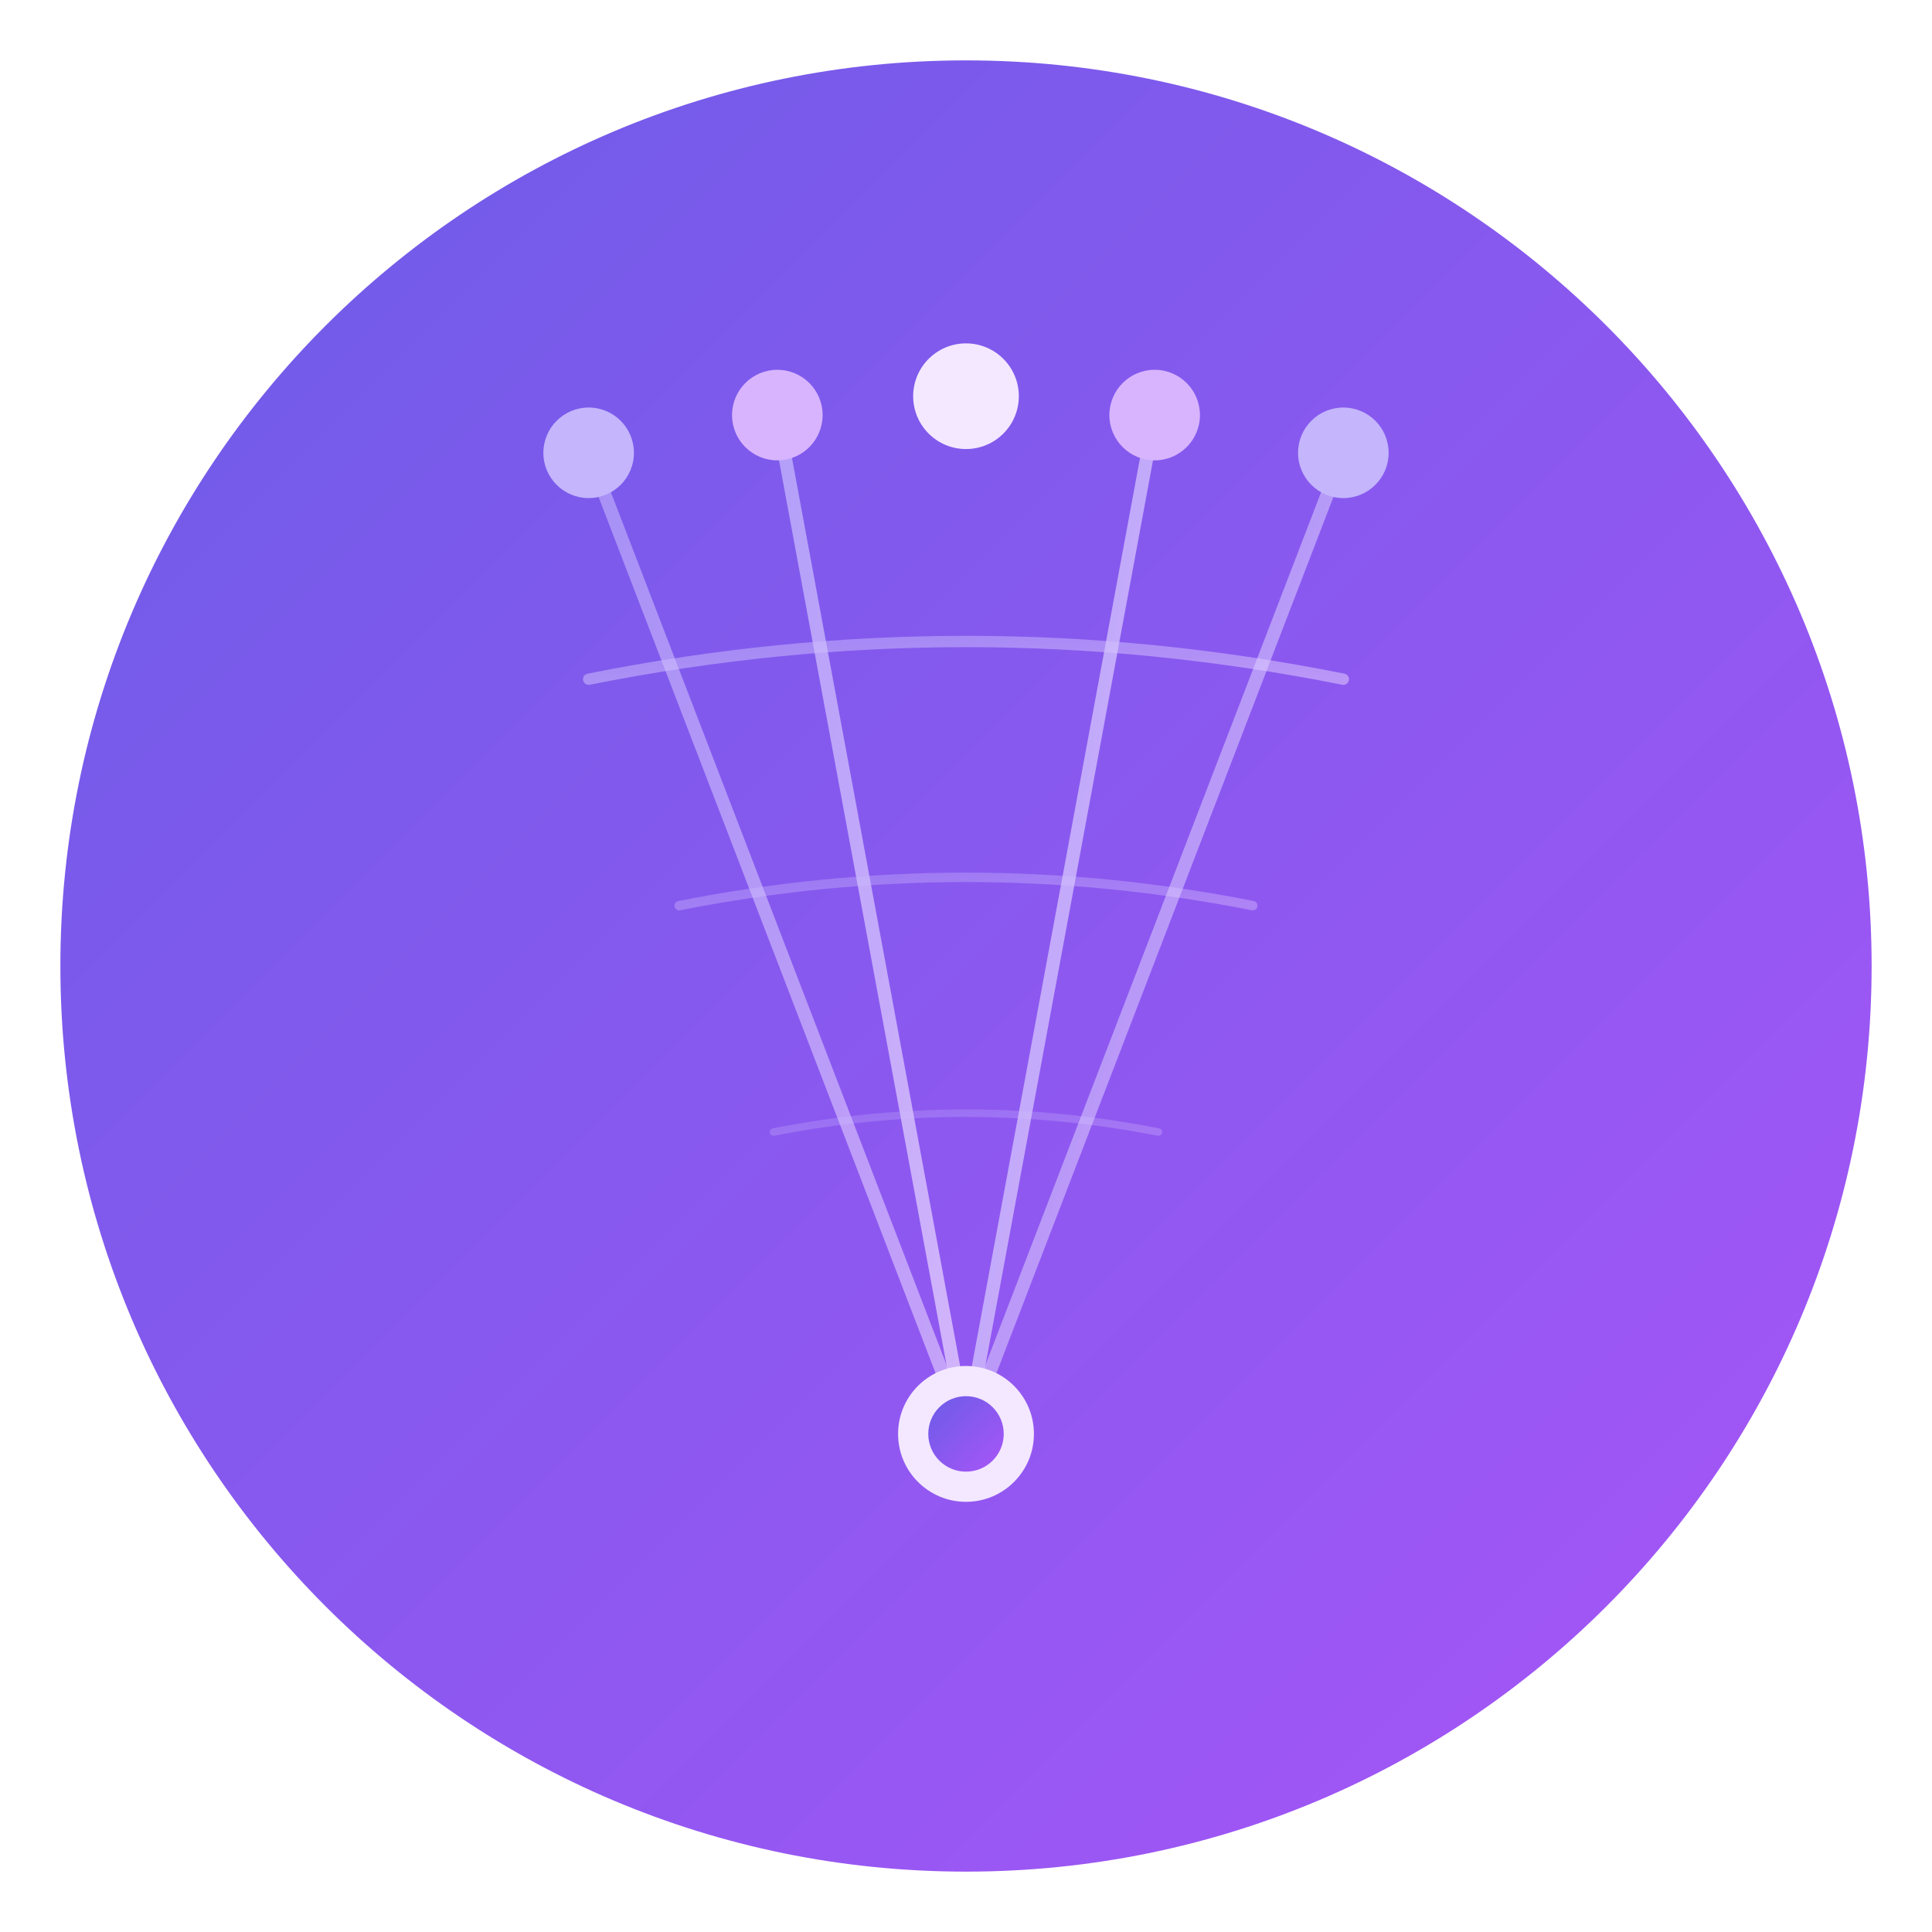
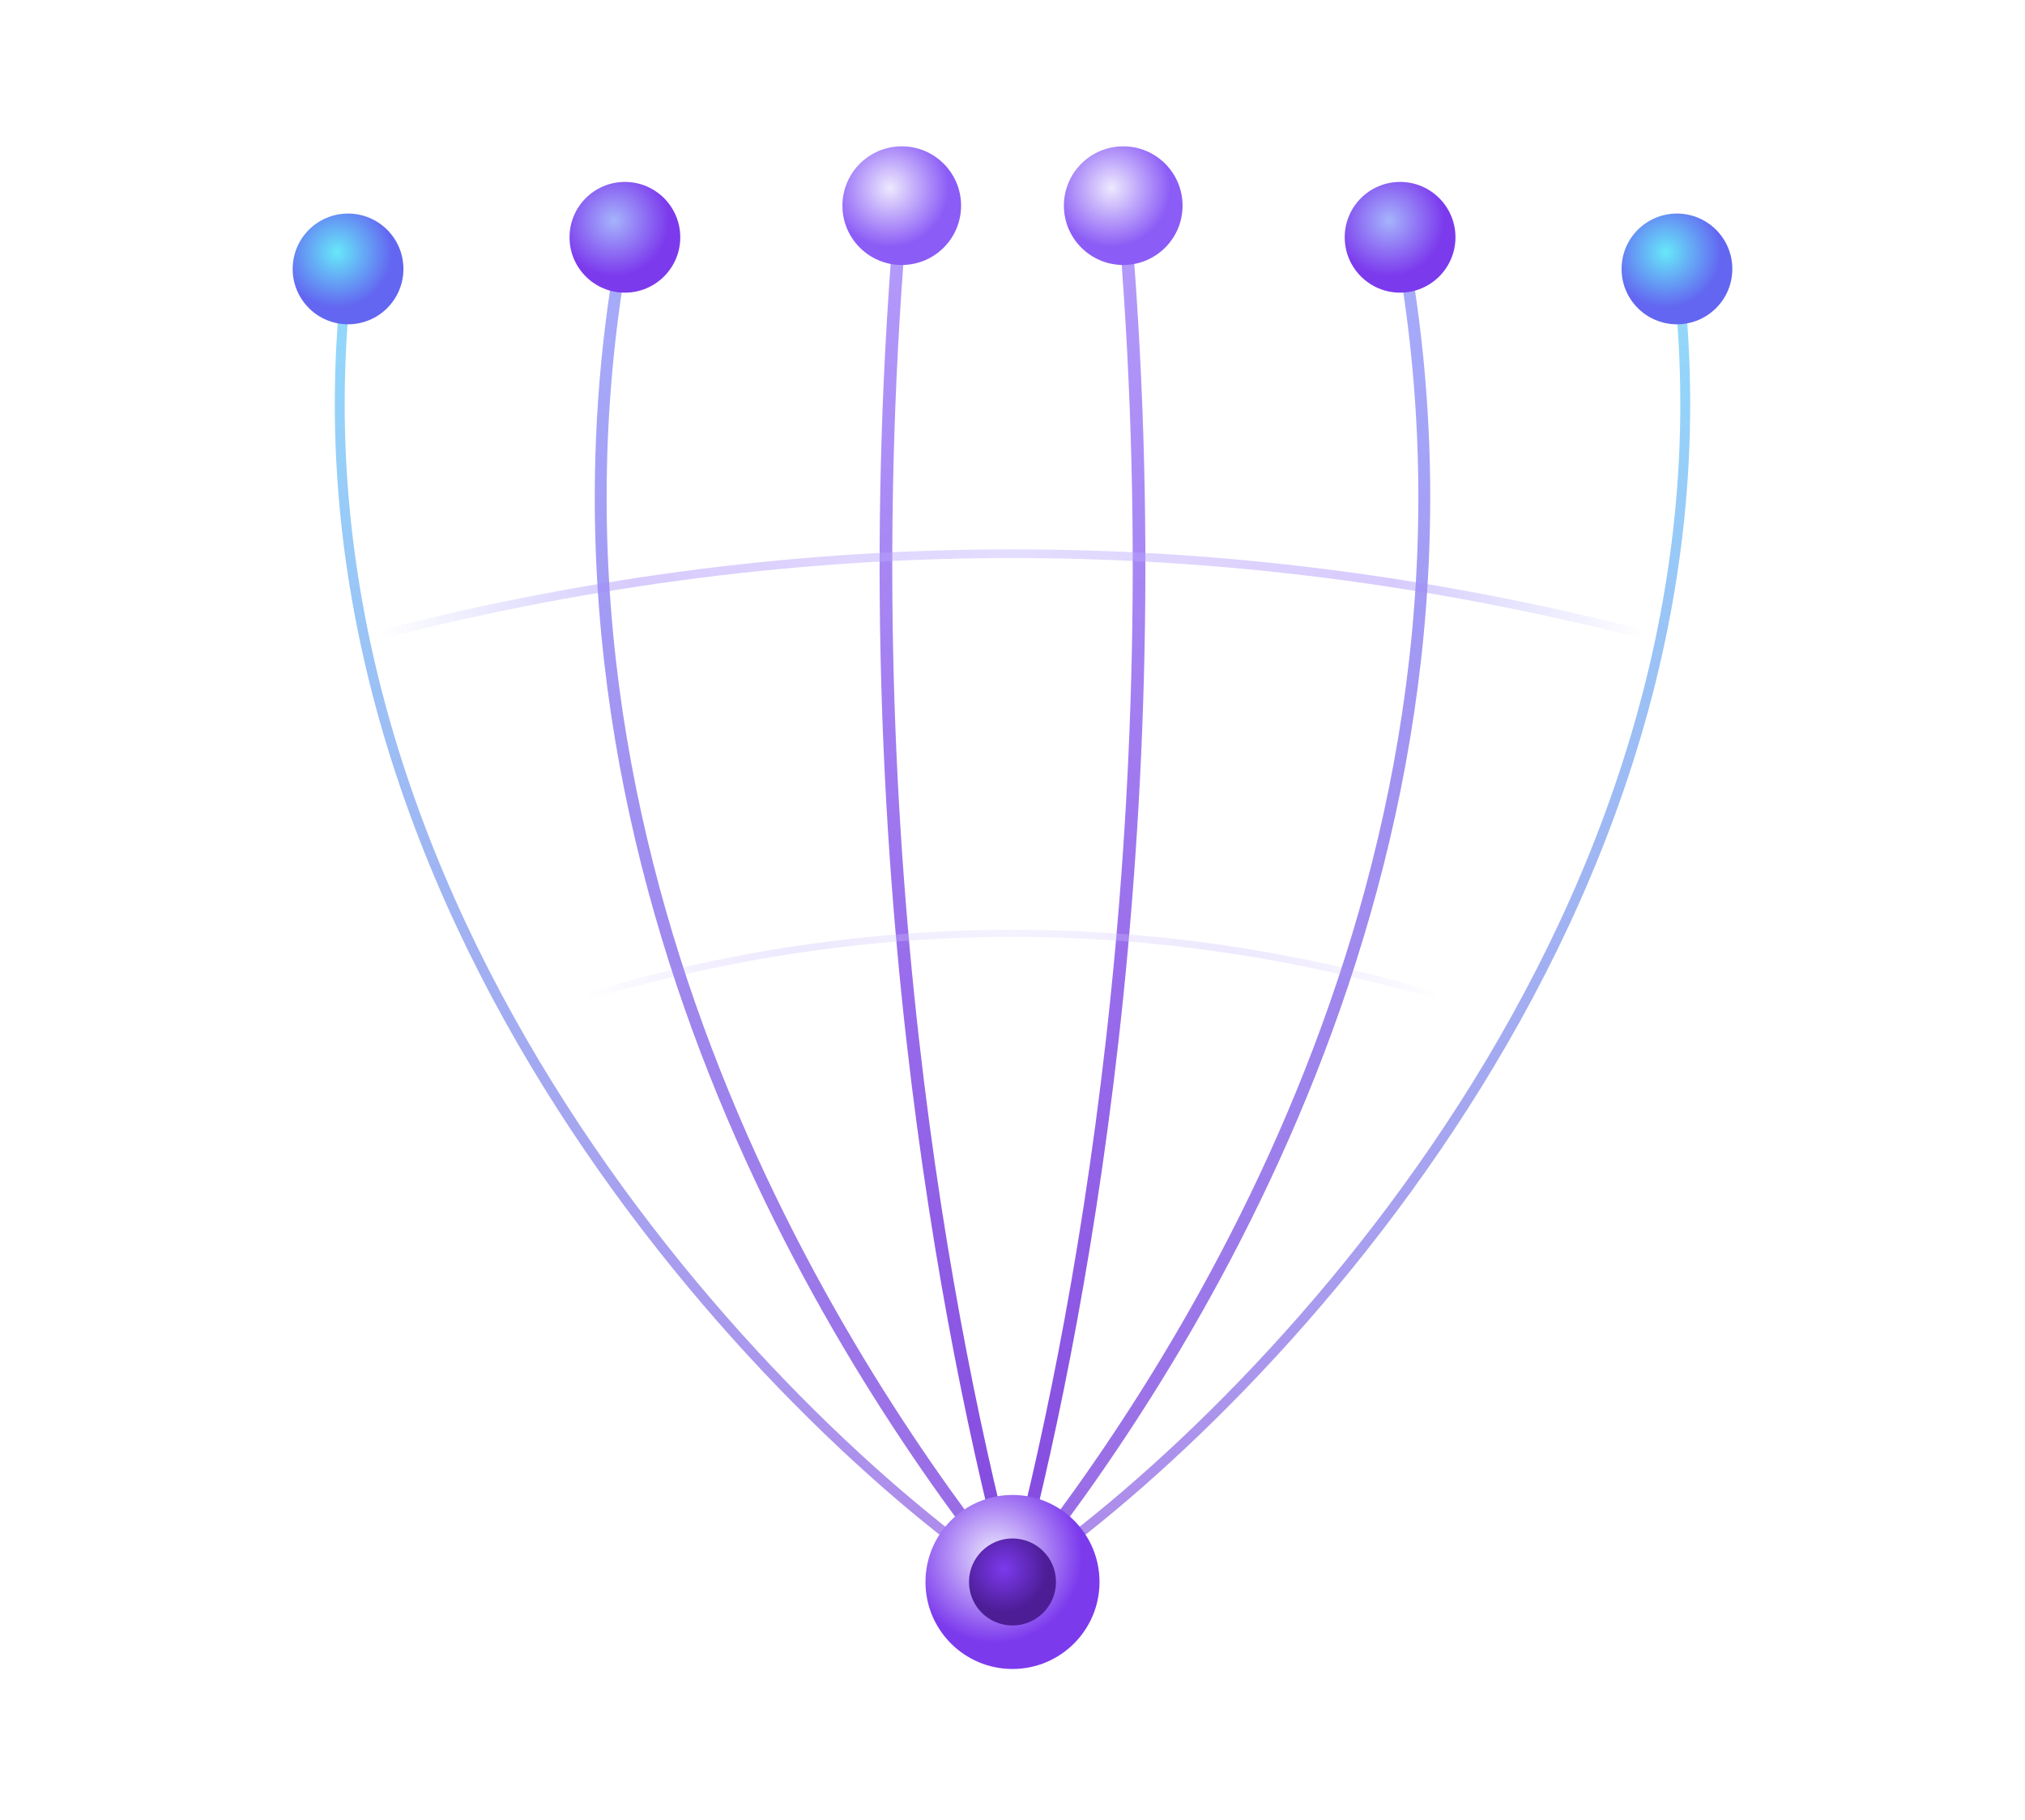
- <svg xmlns="http://www.w3.org/2000/svg" viewBox="0 0 512 512" fill="none">
+ <svg xmlns="http://www.w3.org/2000/svg" viewBox="0 0 512 460" fill="none">
  <defs>
-     <linearGradient id="bg" x1="0%" y1="0%" x2="100%" y2="100%">
-       <stop offset="0%" style="stop-color:#6C5CE7" />
-       <stop offset="100%" style="stop-color:#A855F7" />
+     <linearGradient id="str-outer" x1="0%" y1="100%" x2="0%" y2="0%">
+       <stop offset="0%" stop-color="#6D28D9" />
+       <stop offset="100%" stop-color="#38BDF8" />
    </linearGradient>
-     <linearGradient id="glow" x1="0%" y1="0%" x2="100%" y2="100%">
-       <stop offset="0%" style="stop-color:#C4B5FD" />
-       <stop offset="100%" style="stop-color:#E9D5FF" />
+     <linearGradient id="str-mid" x1="0%" y1="100%" x2="0%" y2="0%">
+       <stop offset="0%" stop-color="#6D28D9" />
+       <stop offset="100%" stop-color="#818CF8" />
    </linearGradient>
+     <linearGradient id="str-center" x1="0%" y1="100%" x2="0%" y2="0%">
+       <stop offset="0%" stop-color="#6D28D9" />
+       <stop offset="100%" stop-color="#A78BFA" />
+     </linearGradient>
+     <linearGradient id="bridge-arc" x1="0%" y1="0%" x2="100%" y2="0%">
+       <stop offset="0%" stop-color="#818CF8" stop-opacity="0" />
+       <stop offset="20%" stop-color="#A78BFA" />
+       <stop offset="50%" stop-color="#C4B5FD" />
+       <stop offset="80%" stop-color="#A78BFA" />
+       <stop offset="100%" stop-color="#818CF8" stop-opacity="0" />
+     </linearGradient>
+     <linearGradient id="bridge-arc2" x1="0%" y1="0%" x2="100%" y2="0%">
+       <stop offset="0%" stop-color="#A78BFA" stop-opacity="0" />
+       <stop offset="25%" stop-color="#C4B5FD" />
+       <stop offset="50%" stop-color="#DDD6FE" />
+       <stop offset="75%" stop-color="#C4B5FD" />
+       <stop offset="100%" stop-color="#A78BFA" stop-opacity="0" />
+     </linearGradient>
+     <radialGradient id="node-outer" cx="40%" cy="35%">
+       <stop offset="0%" stop-color="#67E8F9" />
+       <stop offset="100%" stop-color="#6366F1" />
+     </radialGradient>
+     <radialGradient id="node-mid" cx="40%" cy="35%">
+       <stop offset="0%" stop-color="#A5B4FC" />
+       <stop offset="100%" stop-color="#7C3AED" />
+     </radialGradient>
+     <radialGradient id="node-center" cx="40%" cy="35%">
+       <stop offset="0%" stop-color="#EDE9FE" />
+       <stop offset="100%" stop-color="#8B5CF6" />
+     </radialGradient>
+     <radialGradient id="bridge-node" cx="40%" cy="35%">
+       <stop offset="0%" stop-color="#EDE9FE" />
+       <stop offset="100%" stop-color="#7C3AED" />
+     </radialGradient>
+     <radialGradient id="bridge-core" cx="40%" cy="35%">
+       <stop offset="0%" stop-color="#7C3AED" />
+       <stop offset="100%" stop-color="#4C1D95" />
+     </radialGradient>
  </defs>
-   <circle cx="256" cy="256" r="240" fill="url(#bg)" />
-   <line x1="156" y1="120" x2="256" y2="380" stroke="url(#glow)" stroke-width="3.5" stroke-linecap="round" opacity="0.6" />
-   <line x1="206" y1="110" x2="256" y2="380" stroke="url(#glow)" stroke-width="3.5" stroke-linecap="round" opacity="0.75" />
-   <line x1="256" y1="105" x2="256" y2="380" stroke="url(#glow)" stroke-width="4" stroke-linecap="round" opacity="1" />
-   <line x1="306" y1="110" x2="256" y2="380" stroke="url(#glow)" stroke-width="3.5" stroke-linecap="round" opacity="0.75" />
-   <line x1="356" y1="120" x2="256" y2="380" stroke="url(#glow)" stroke-width="3.5" stroke-linecap="round" opacity="0.6" />
-   <circle cx="156" cy="120" r="12" fill="#C4B5FD" />
-   <circle cx="206" cy="110" r="12" fill="#D8B4FE" />
-   <circle cx="256" cy="105" r="14" fill="#F3E8FF" />
-   <circle cx="306" cy="110" r="12" fill="#D8B4FE" />
-   <circle cx="356" cy="120" r="12" fill="#C4B5FD" />
-   <circle cx="256" cy="380" r="18" fill="#F3E8FF" />
-   <circle cx="256" cy="380" r="10" fill="url(#bg)" />
-   <path d="M 156 180 Q 256 160 356 180" stroke="url(#glow)" stroke-width="3" fill="none" stroke-linecap="round" opacity="0.5" />
-   <path d="M 180 240 Q 256 225 332 240" stroke="url(#glow)" stroke-width="2.5" fill="none" stroke-linecap="round" opacity="0.35" />
-   <path d="M 205 300 Q 256 290 307 300" stroke="url(#glow)" stroke-width="2" fill="none" stroke-linecap="round" opacity="0.25" />
+   <path d="M 256,400 C 196,360 68,230 88,68" stroke="url(#str-outer)" stroke-width="2.5" fill="none" stroke-linecap="round" opacity="0.55" />
+   <path d="M 256,400 C 216,350 128,220 158,60" stroke="url(#str-mid)" stroke-width="3" fill="none" stroke-linecap="round" opacity="0.7" />
+   <path d="M 256,400 C 240,340 214,210 228,52" stroke="url(#str-center)" stroke-width="3.2" fill="none" stroke-linecap="round" opacity="0.85" />
+   <path d="M 256,400 C 272,340 298,210 284,52" stroke="url(#str-center)" stroke-width="3.2" fill="none" stroke-linecap="round" opacity="0.85" />
+   <path d="M 256,400 C 296,350 384,220 354,60" stroke="url(#str-mid)" stroke-width="3" fill="none" stroke-linecap="round" opacity="0.7" />
+   <path d="M 256,400 C 316,360 444,230 424,68" stroke="url(#str-outer)" stroke-width="2.5" fill="none" stroke-linecap="round" opacity="0.55" />
+   <path d="M 98,160 Q 256,120 414,160" stroke="url(#bridge-arc)" stroke-width="2.2" fill="none" stroke-linecap="round" opacity="0.45" />
+   <path d="M 148,252 Q 256,220 364,252" stroke="url(#bridge-arc2)" stroke-width="1.8" fill="none" stroke-linecap="round" opacity="0.3" />
+   <circle cx="88" cy="68" r="14" fill="url(#node-outer)" />
+   <circle cx="158" cy="60" r="14" fill="url(#node-mid)" />
+   <circle cx="228" cy="52" r="15" fill="url(#node-center)" />
+   <circle cx="284" cy="52" r="15" fill="url(#node-center)" />
+   <circle cx="354" cy="60" r="14" fill="url(#node-mid)" />
+   <circle cx="424" cy="68" r="14" fill="url(#node-outer)" />
+   <circle cx="256" cy="400" r="22" fill="url(#bridge-node)" />
+   <circle cx="256" cy="400" r="11" fill="url(#bridge-core)" />
</svg>
